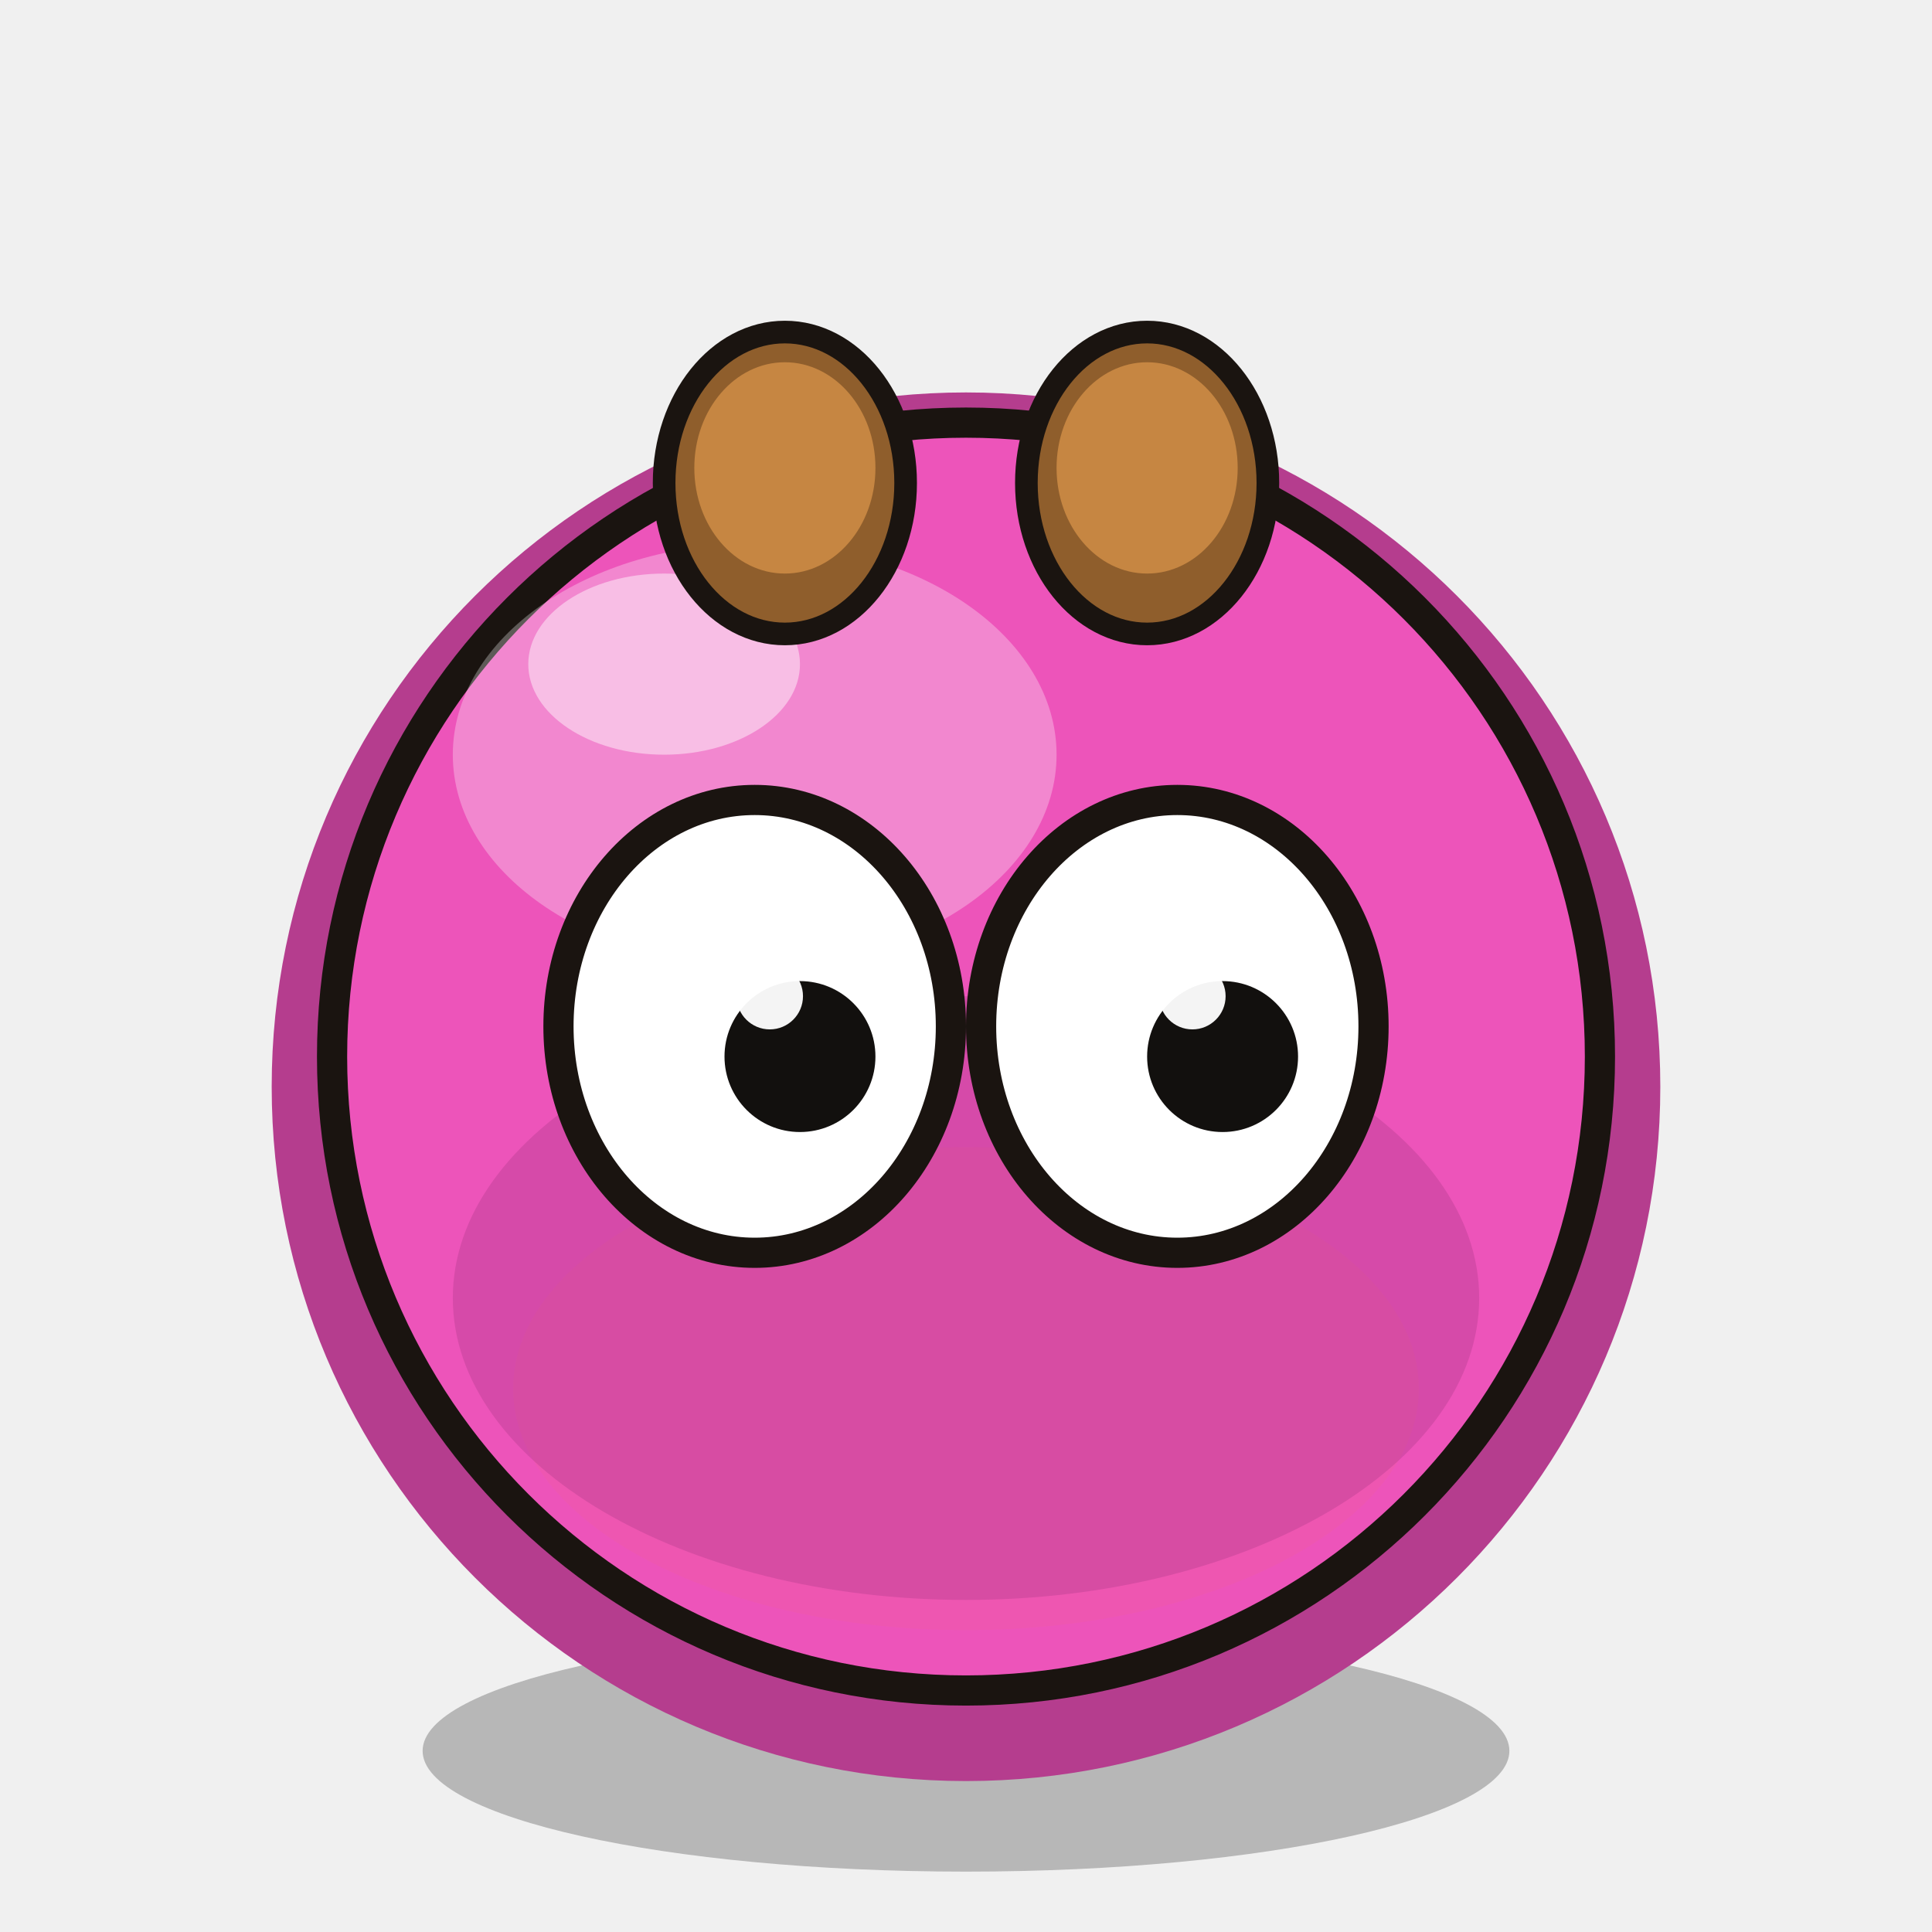
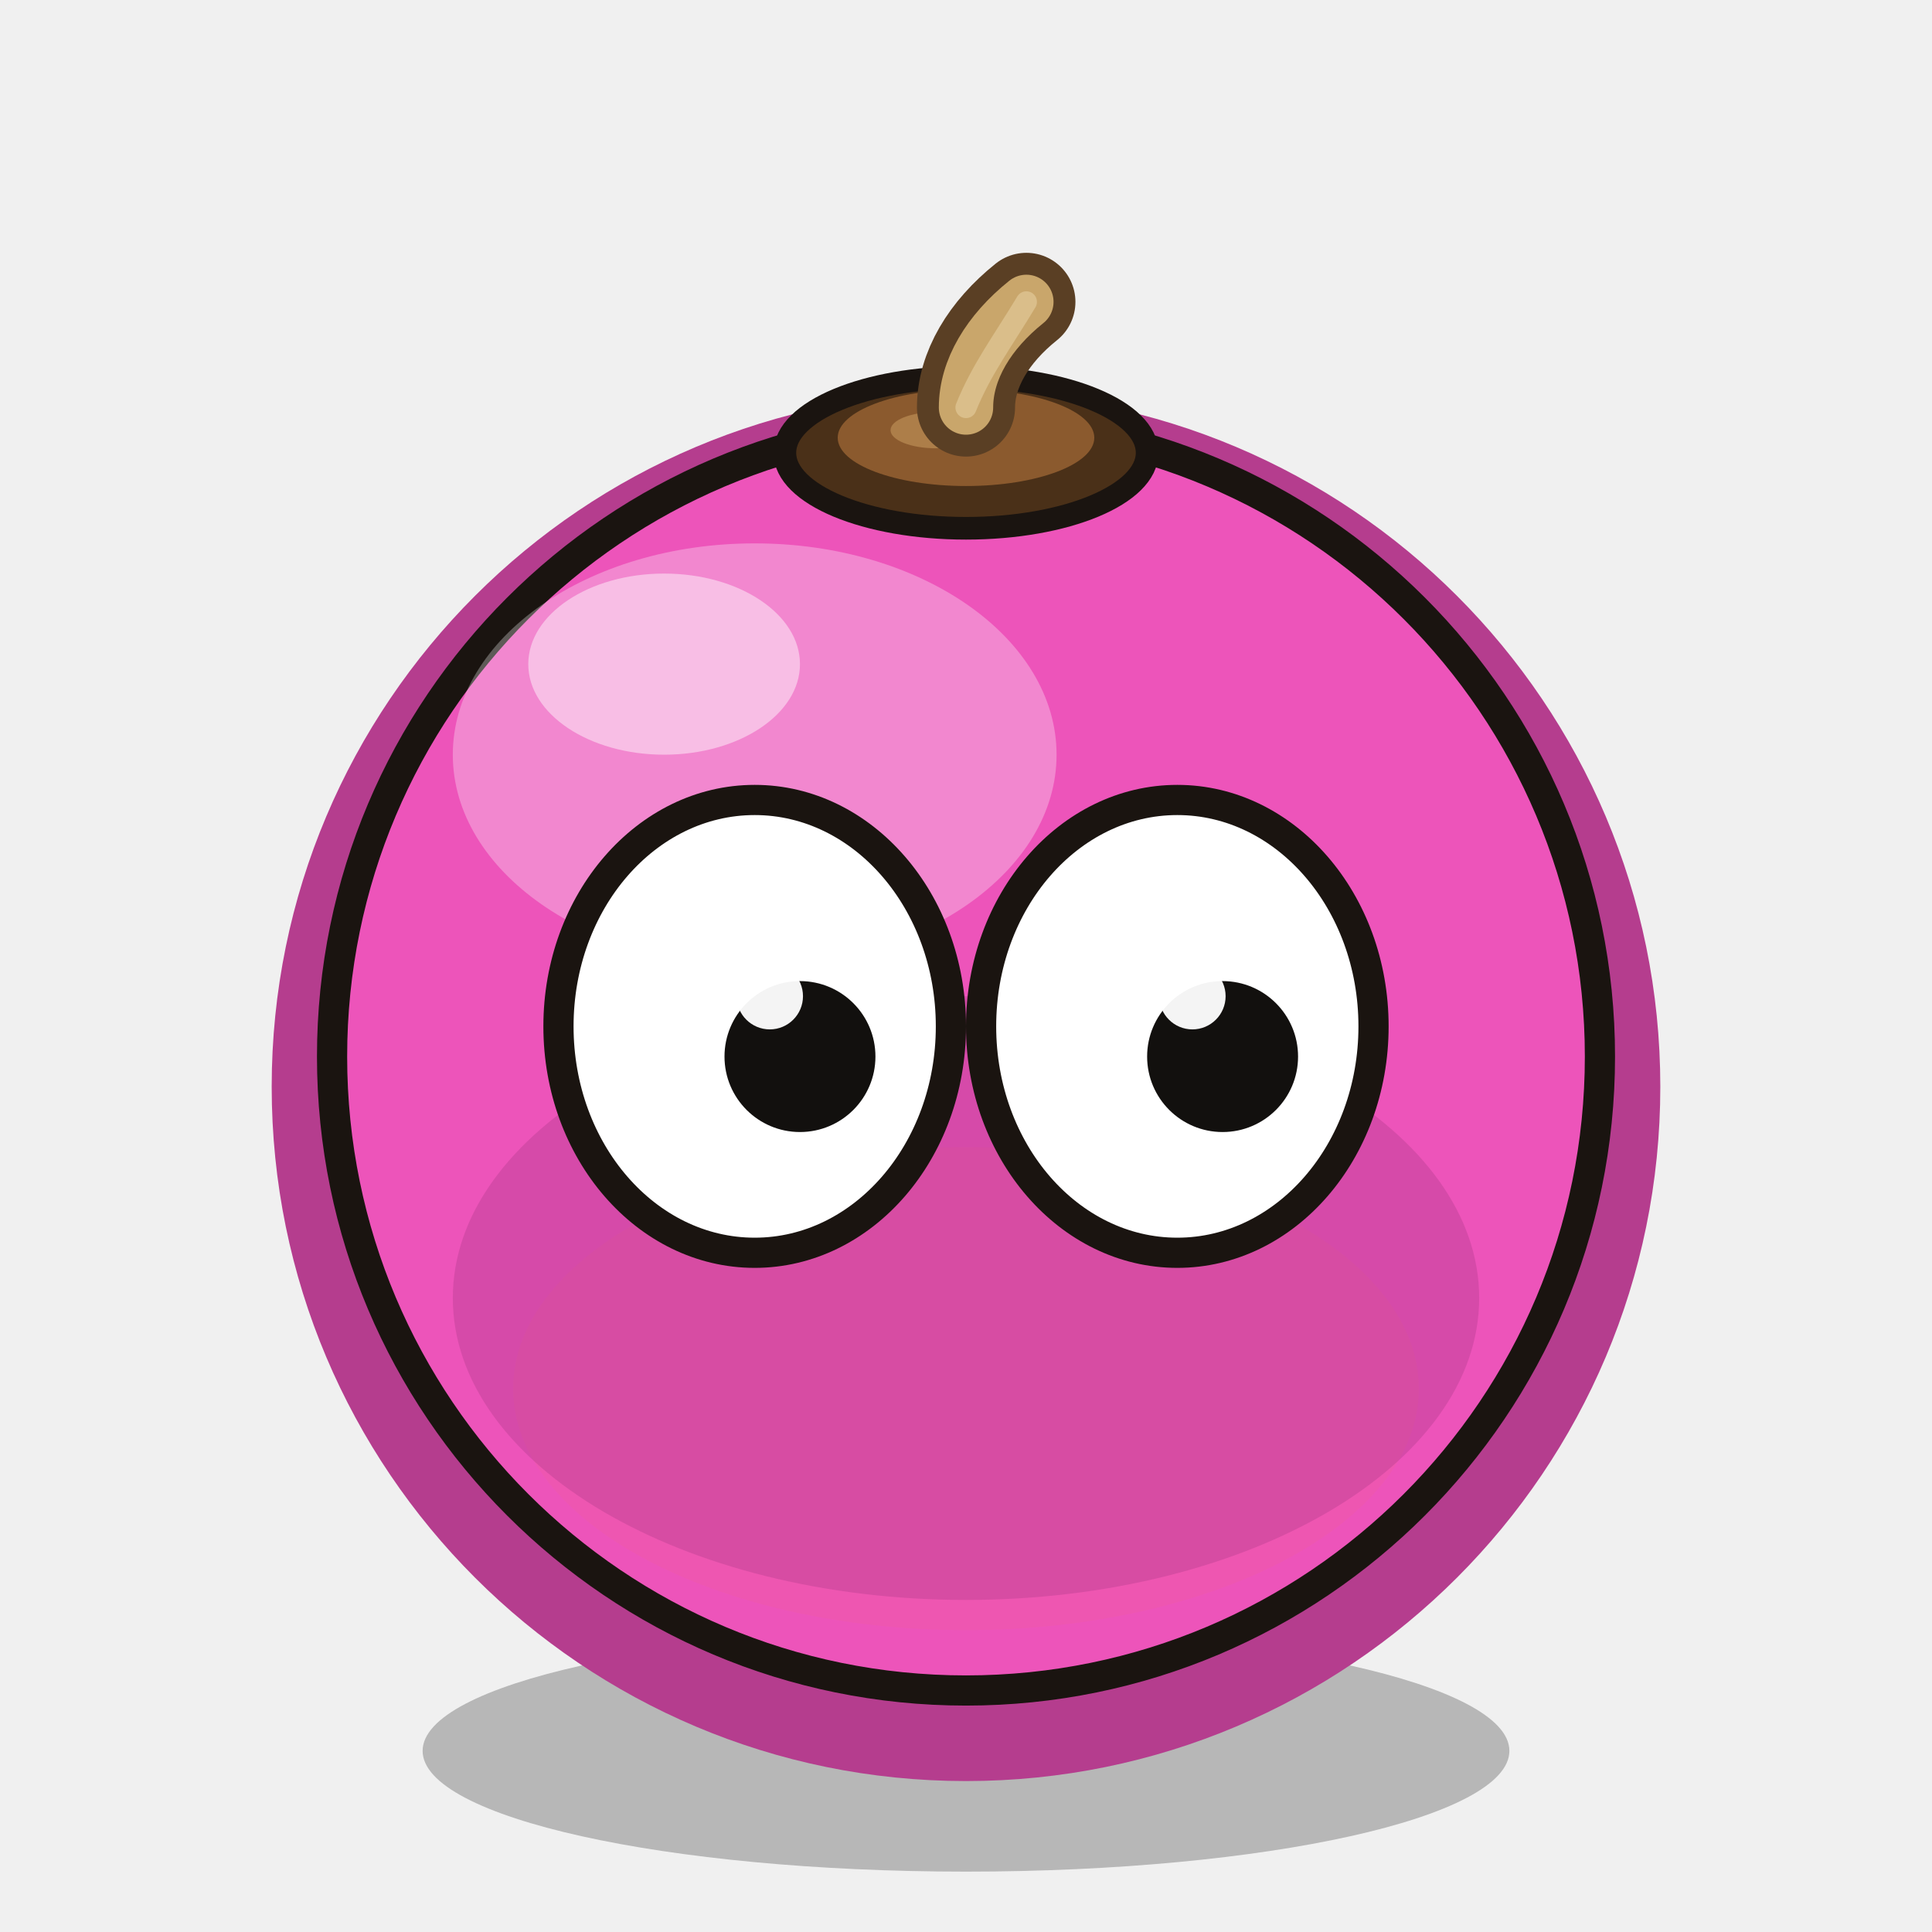
<svg xmlns="http://www.w3.org/2000/svg" viewBox="0 0 128 128" width="128" height="128">
  <ellipse cx="64" cy="116" rx="36" ry="8" fill="#000000" opacity="0.24" />
  <circle cx="64" cy="72" r="46" fill="#B53D8E" />
  <circle cx="64" cy="70" r="42" fill="#ED54BA" stroke="#1A1410" stroke-width="2" />
  <ellipse cx="64" cy="92" rx="30" ry="16" fill="#FF7A2A" opacity="0.07" />
  <ellipse cx="64" cy="86" rx="34" ry="20" fill="#B53D8E" opacity="0.40" />
  <ellipse cx="50" cy="50" rx="20" ry="14" fill="#FFFFFF" opacity="0.30" />
  <ellipse cx="44" cy="44" rx="9" ry="6" fill="#FFFFFF" opacity="0.46" />
-   <ellipse cx="52" cy="32" rx="8" ry="10" fill="#8F5E2C" stroke="#1A1410" stroke-width="1.5" />
-   <ellipse cx="52" cy="31" rx="6" ry="7" fill="#C68642" />
-   <ellipse cx="76" cy="32" rx="8" ry="10" fill="#8F5E2C" stroke="#1A1410" stroke-width="1.5" />
-   <ellipse cx="76" cy="31" rx="6" ry="7" fill="#C68642" />
+   <ellipse cx="64" cy="30" rx="12" ry="5" fill="#4A3018" stroke="#1A1410" stroke-width="1.5" />
+   <ellipse cx="64" cy="29" rx="8.5" ry="3.2" fill="#8B5A2E" />
+   <ellipse cx="62" cy="28.5" rx="3" ry="1.2" fill="#B88952" opacity="0.75" />
+   <path d="M64 27 C64 24.5 65.5 22 68 20" fill="none" stroke="#5A3F24" stroke-width="6.5" stroke-linecap="round" />
+   <path d="M64 27 C64 24.5 65.5 22 68 20" fill="none" stroke="#C9A66B" stroke-width="3.6" stroke-linecap="round" />
+   <path d="M64 27 C65 24.5 66.5 22.5 68 20" fill="none" stroke="#E8D2A4" stroke-width="1.4" stroke-linecap="round" opacity="0.55" />
  <ellipse cx="50" cy="68" rx="13" ry="15" fill="#FFFFFF" stroke="#1A1410" stroke-width="2" />
  <ellipse cx="78" cy="68" rx="13" ry="15" fill="#FFFFFF" stroke="#1A1410" stroke-width="2" />
  <circle cx="53" cy="70" r="5" fill="#12100E" />
  <circle cx="81" cy="70" r="5" fill="#12100E" />
  <circle cx="51" cy="66" r="2.2" fill="#FFFFFF" opacity="0.95" />
  <circle cx="79" cy="66" r="2.2" fill="#FFFFFF" opacity="0.95" />
</svg>
